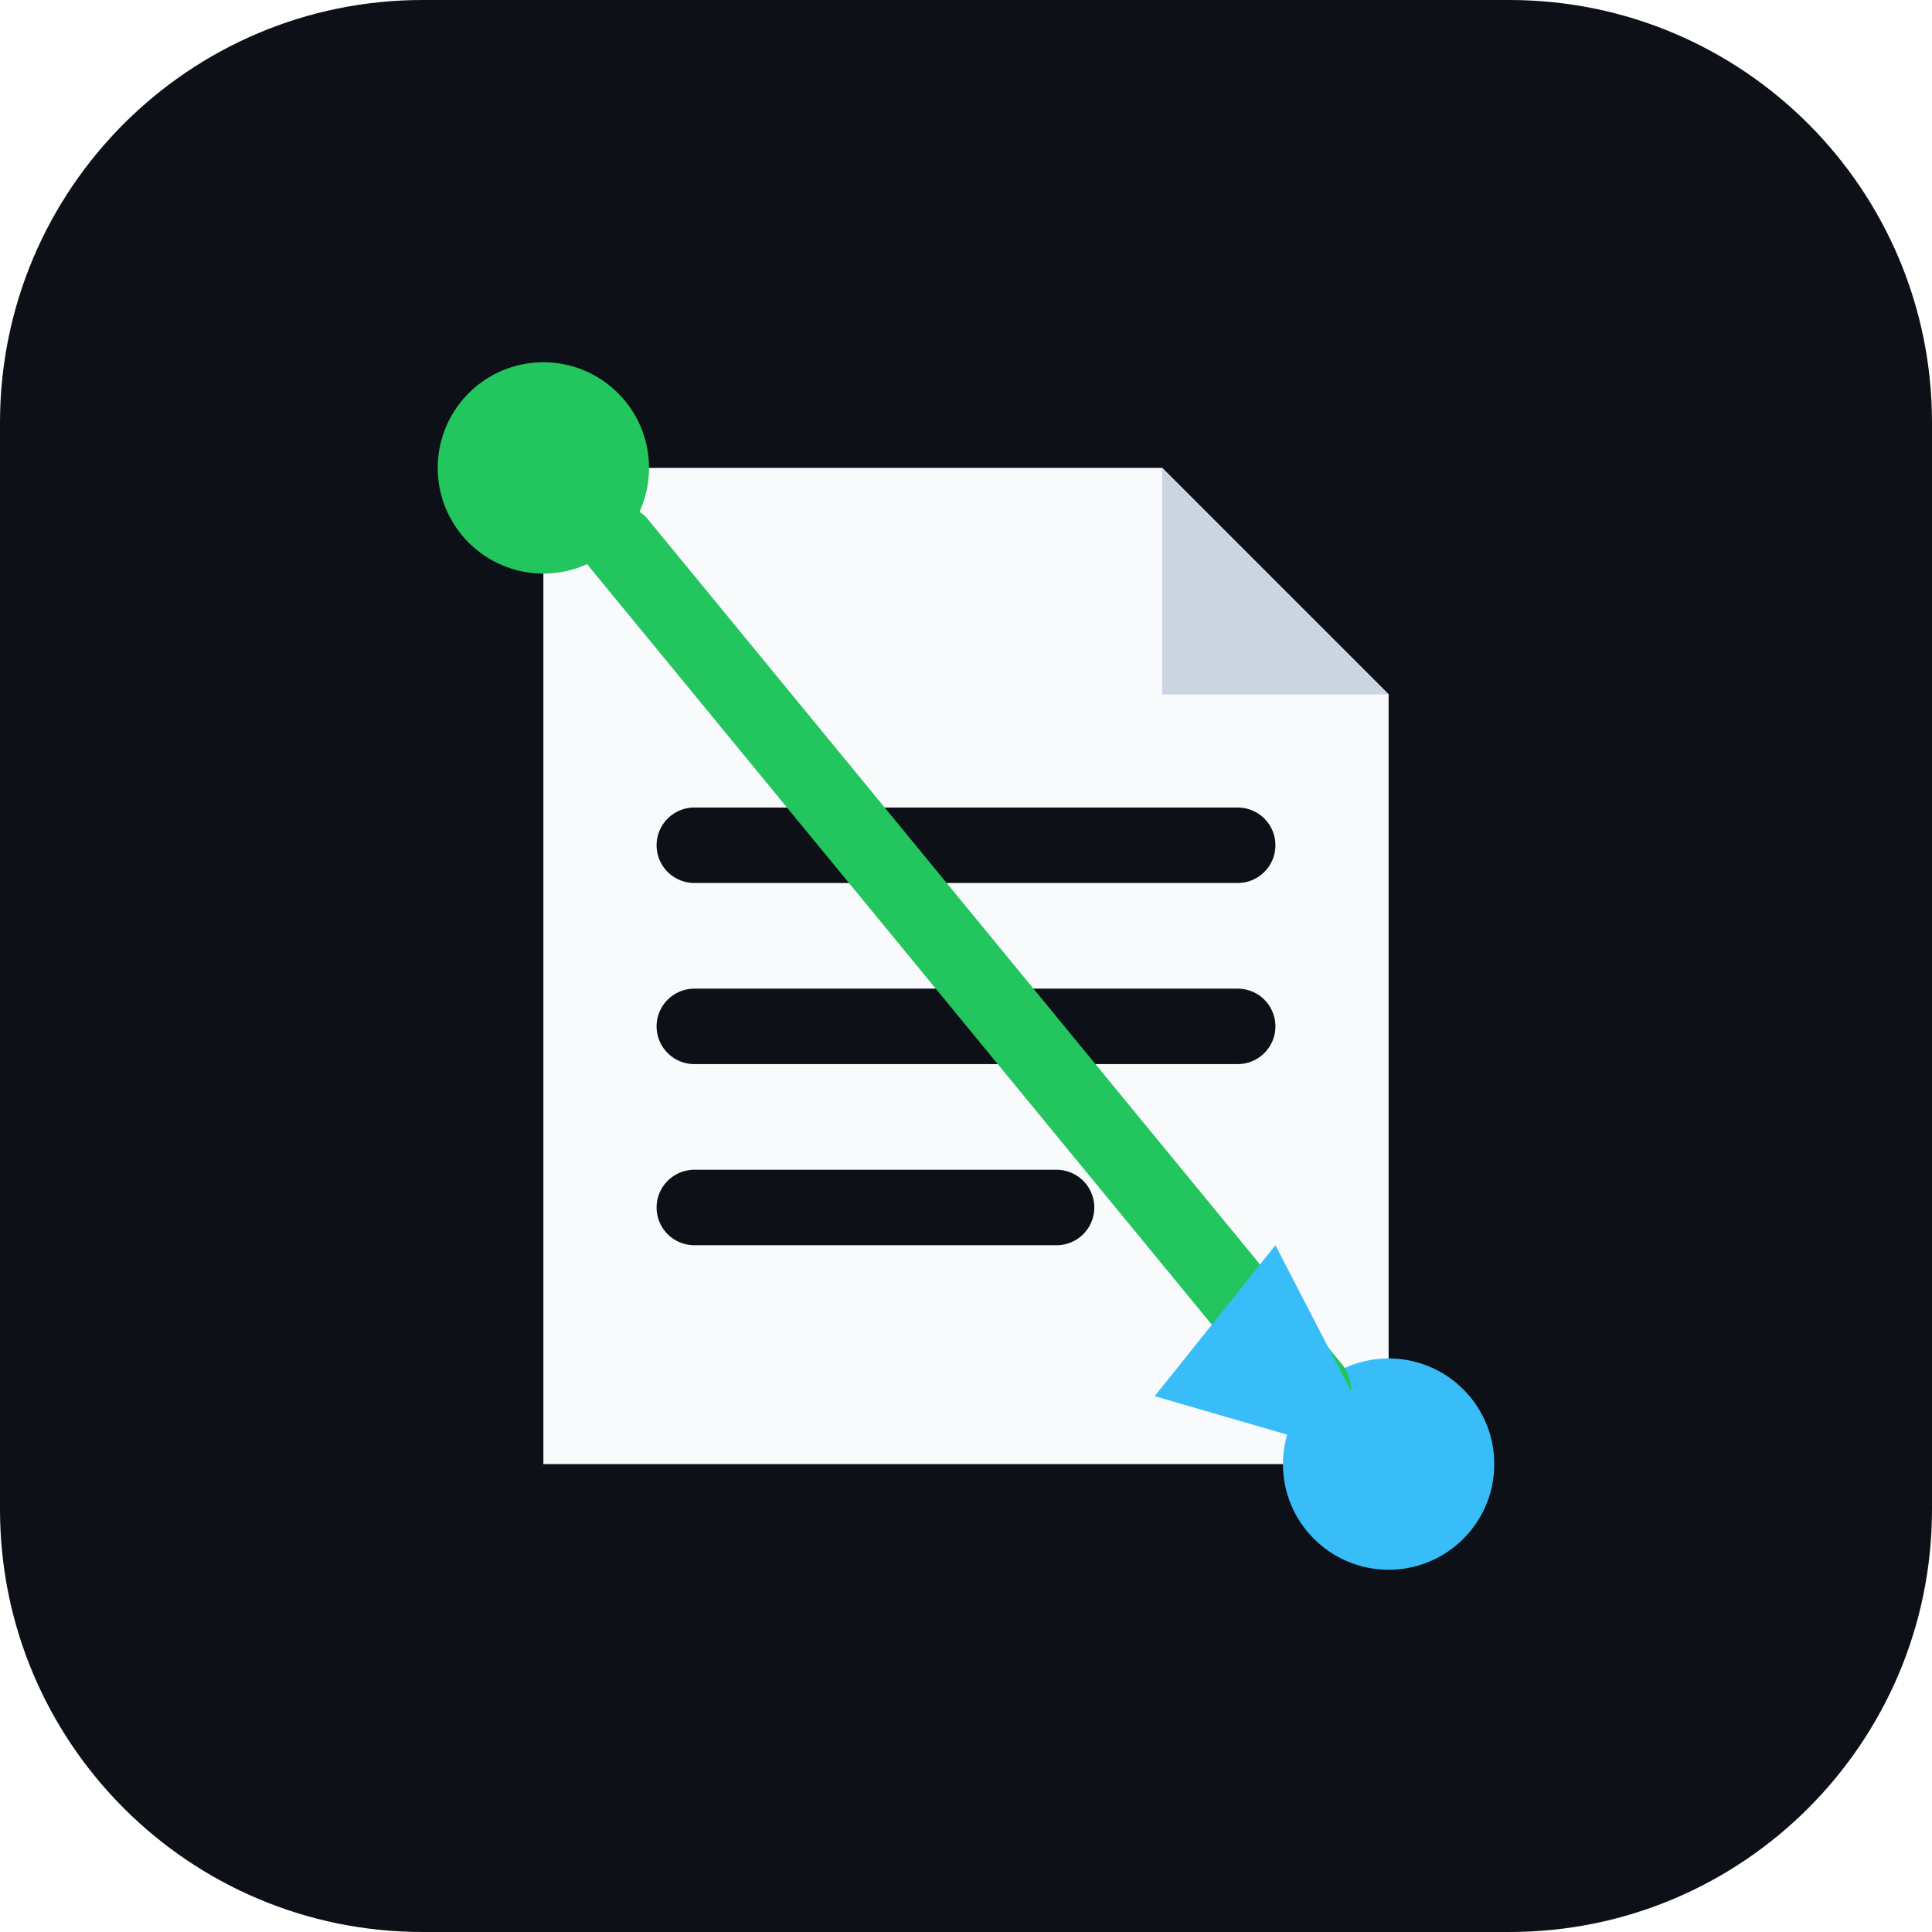
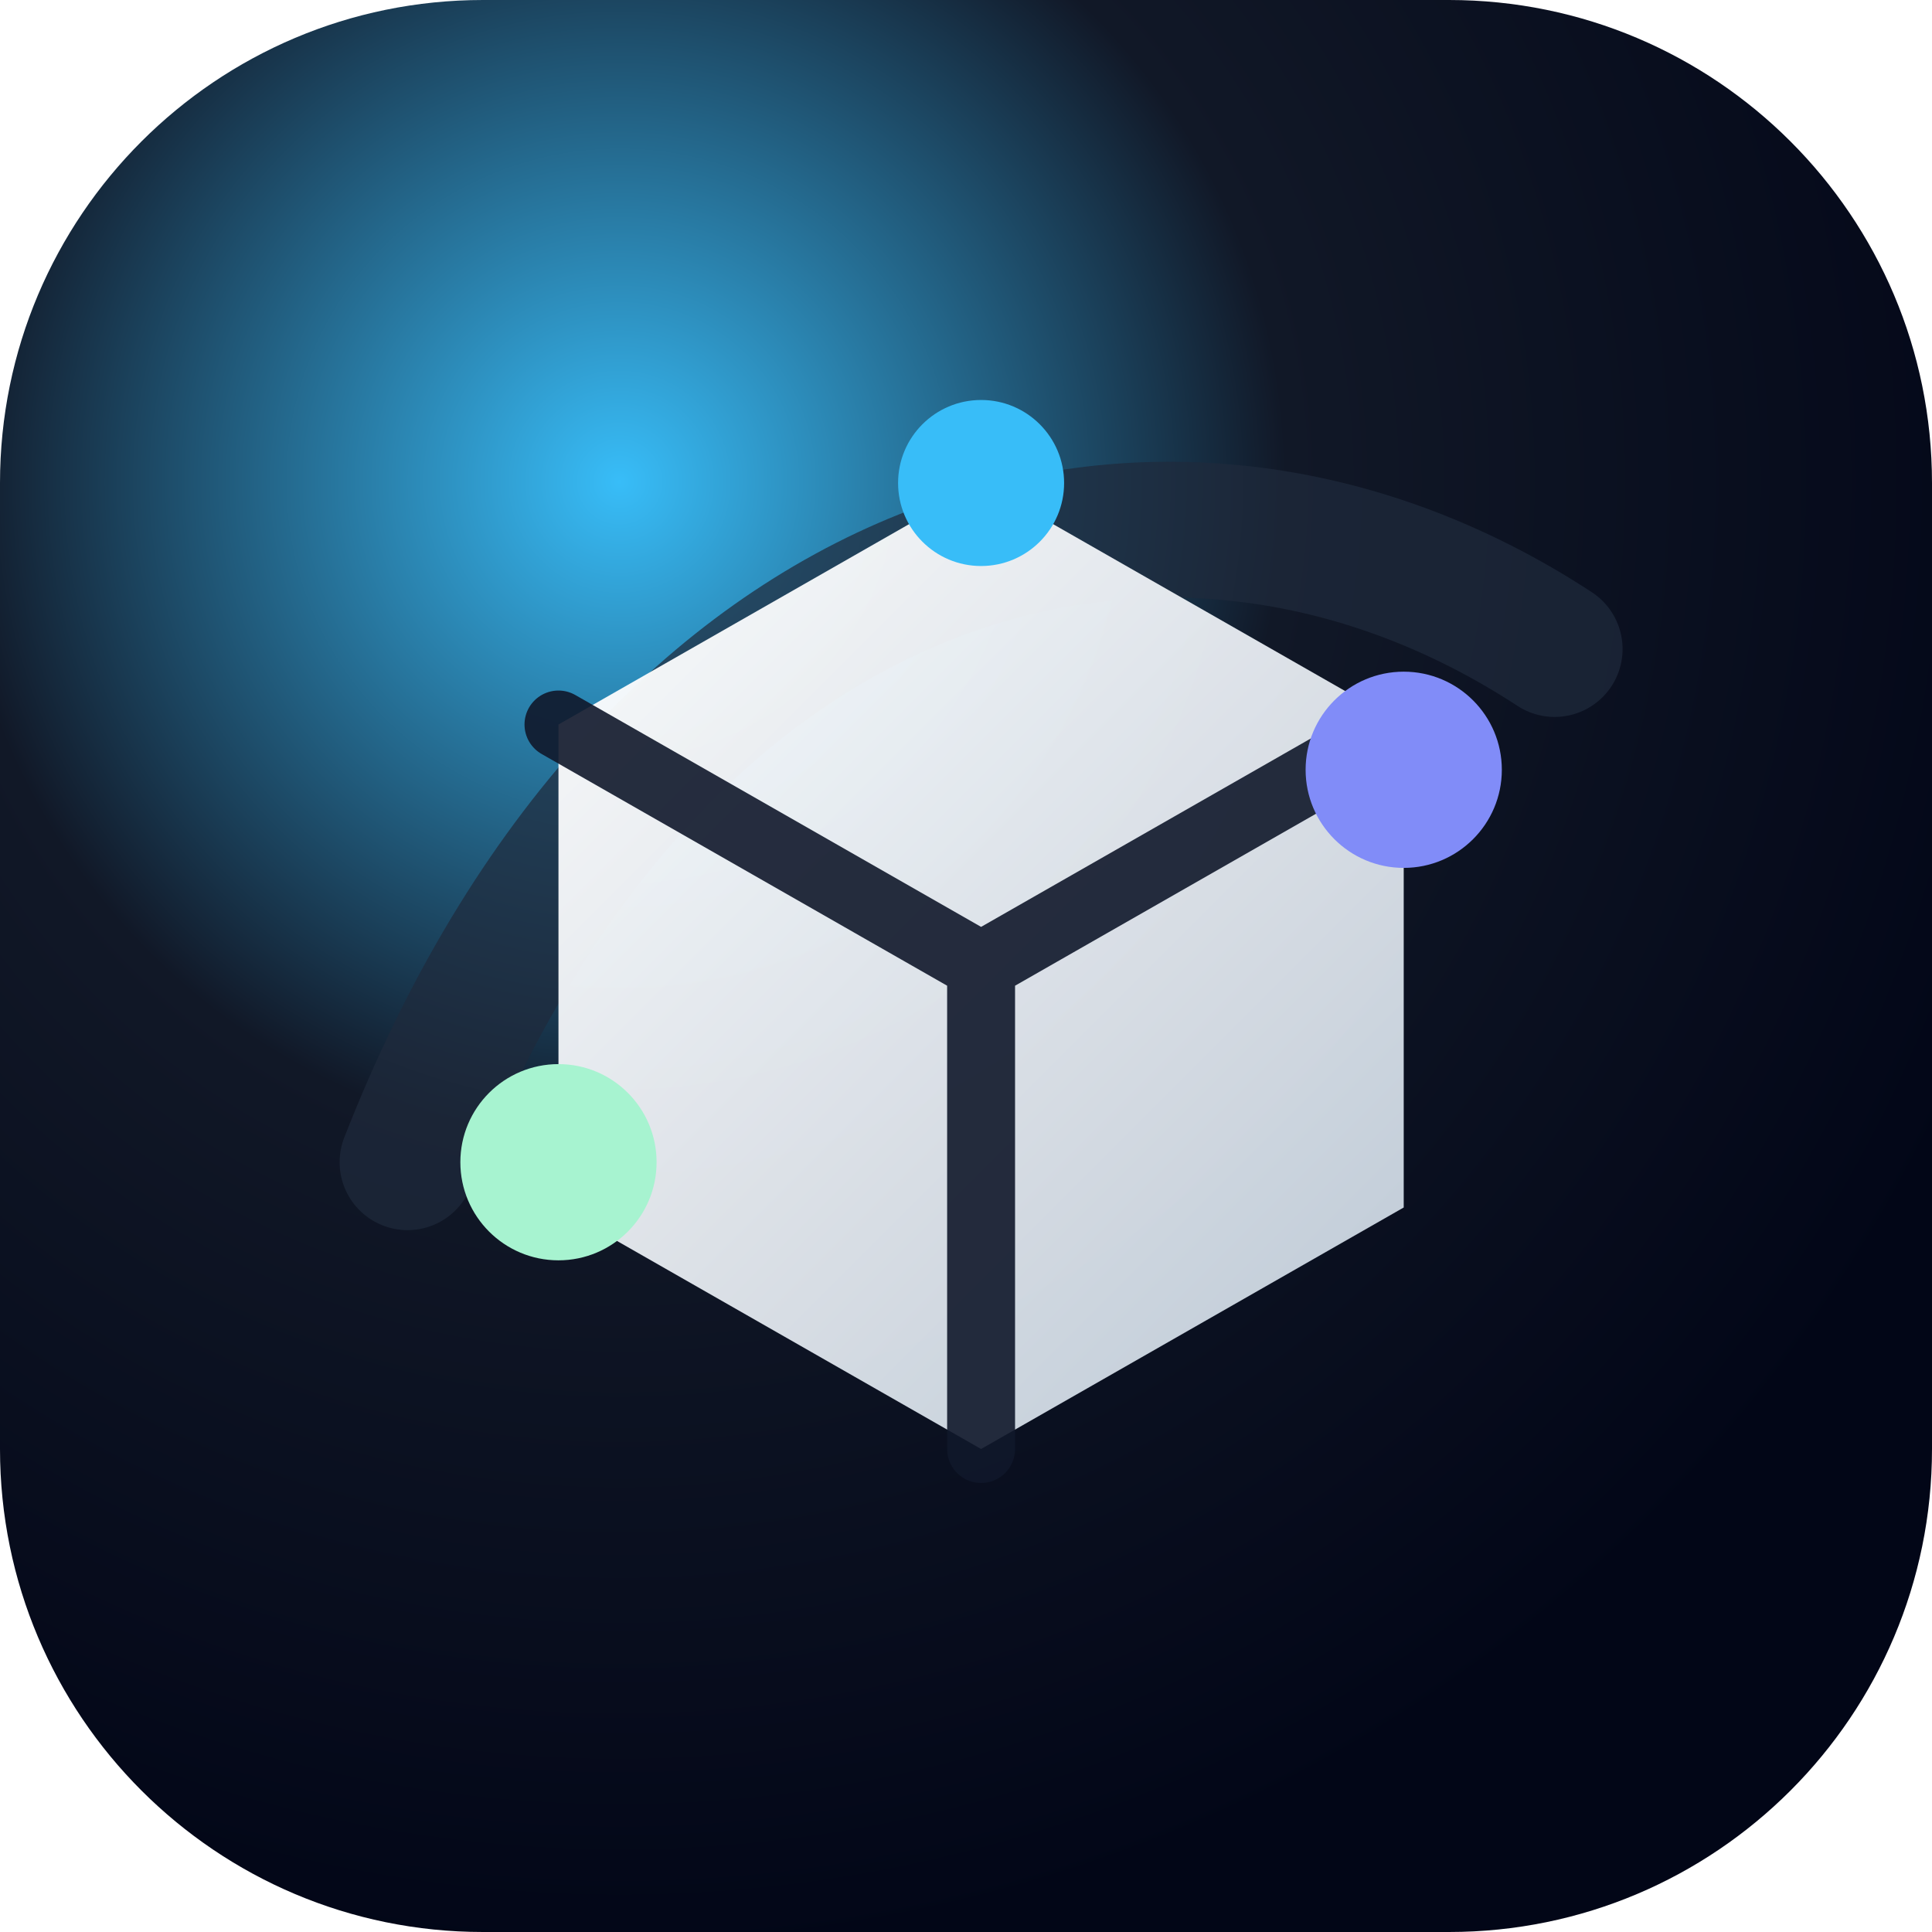
<svg xmlns="http://www.w3.org/2000/svg" width="256" height="256" viewBox="0 0 256 256" fill="none" role="img" aria-labelledby="title desc">
-   <rect width="256" height="256" rx="56" fill="#0D1117" />
-   <path d="M72 62h82l30 30v102H72V62Z" fill="#F8FAFC" />
-   <path d="M154 62v30h30" fill="#CBD5E1" />
-   <path d="M92 112h72M92 136h72M92 160h48" stroke="#0D1117" stroke-width="10" stroke-linecap="round" />
-   <circle cx="72" cy="62" r="14" fill="#22C55E" />
-   <circle cx="184" cy="194" r="14" fill="#38BDF8" />
-   <path d="M82 72l92 112" stroke="#22C55E" stroke-width="10" stroke-linecap="round" />
-   <path d="M169 165l15 29-31-9" fill="#38BDF8" />
+   <defs>
+     <radialGradient id="bg" cx="0" cy="0" r="1" gradientUnits="userSpaceOnUse" gradientTransform="translate(82 64) rotate(52) scale(196)">
+       <stop stop-color="#38BDF8" />
+       <stop offset="0.45" stop-color="#111827" />
+       <stop offset="1" stop-color="#020617" />
+     </radialGradient>
+     <linearGradient id="beam" x1="60" y1="74" x2="194" y2="190" gradientUnits="userSpaceOnUse">
+       <stop stop-color="#A7F3D0" />
+       <stop offset="0.48" stop-color="#38BDF8" />
+       <stop offset="1" stop-color="#818CF8" />
+     </linearGradient>
+     <linearGradient id="panel" x1="78" y1="82" x2="174" y2="178" gradientUnits="userSpaceOnUse">
+       <stop stop-color="white" />
+       <stop offset="1" stop-color="#CBD5E1" />
+     </linearGradient>
+     <filter id="glow" x="20" y="20" width="216" height="216" color-interpolation-filters="sRGB">
+       <feGaussianBlur stdDeviation="10" result="blur" />
+       <feColorMatrix in="blur" type="matrix" values="0 0 0 0 0.22 0 0 0 0 0.75 0 0 0 0 1 0 0 0 0.65 0" />
+       <feBlend in="SourceGraphic" />
+     </filter>
+   </defs>
+   <rect width="256" height="256" rx="64" fill="url(#bg)" />
+   <path d="M54 154C86 72 154 52 206 86" stroke="#1E293B" stroke-width="18" stroke-linecap="round" opacity="0.72" />
+   <path d="M50 154C84 80 148 60 204 92" stroke="url(#beam)" stroke-width="10" stroke-linecap="round" filter="url(#glow)" />
+   <path d="M74 96L130 64L186 96V160L130 192L74 160V96Z" fill="url(#panel)" fill-opacity="0.96" />
+   <path d="M74 96L130 128L186 96M130 128V192" stroke="#0F172A" stroke-width="9" stroke-linecap="round" stroke-linejoin="round" opacity="0.9" />
+   <circle cx="74" cy="154" r="13" fill="#A7F3D0" />
+   <circle cx="186" cy="102" r="13" fill="#818CF8" />
+   <circle cx="130" cy="64" r="11" fill="#38BDF8" />
</svg>
